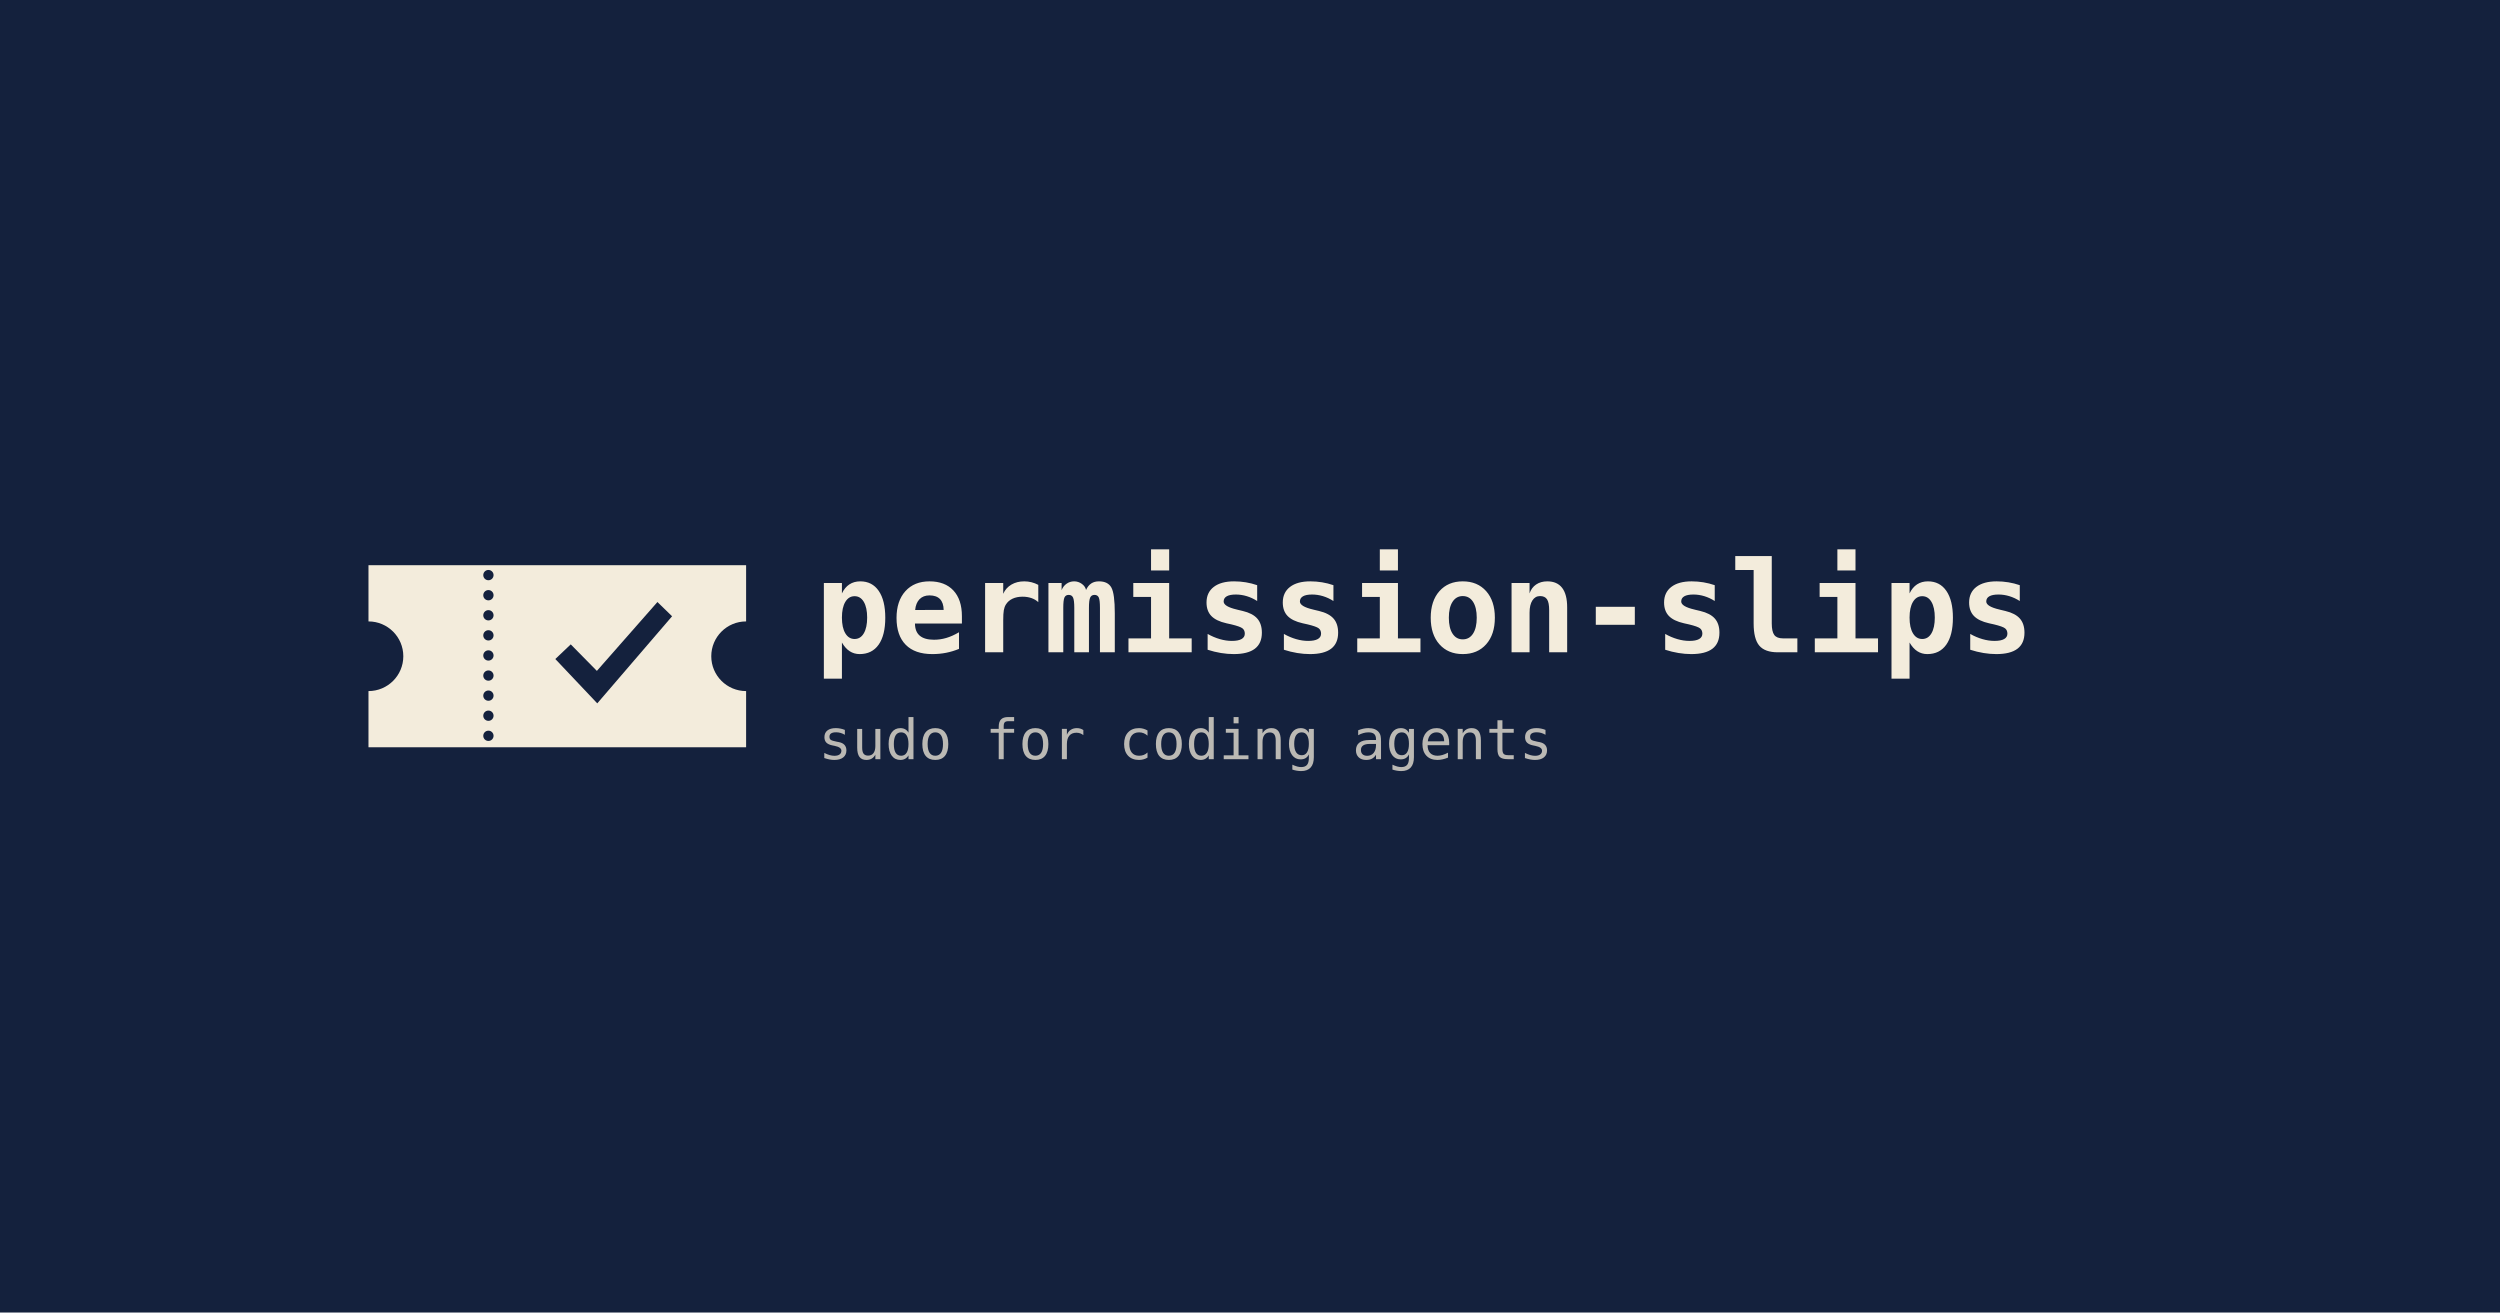
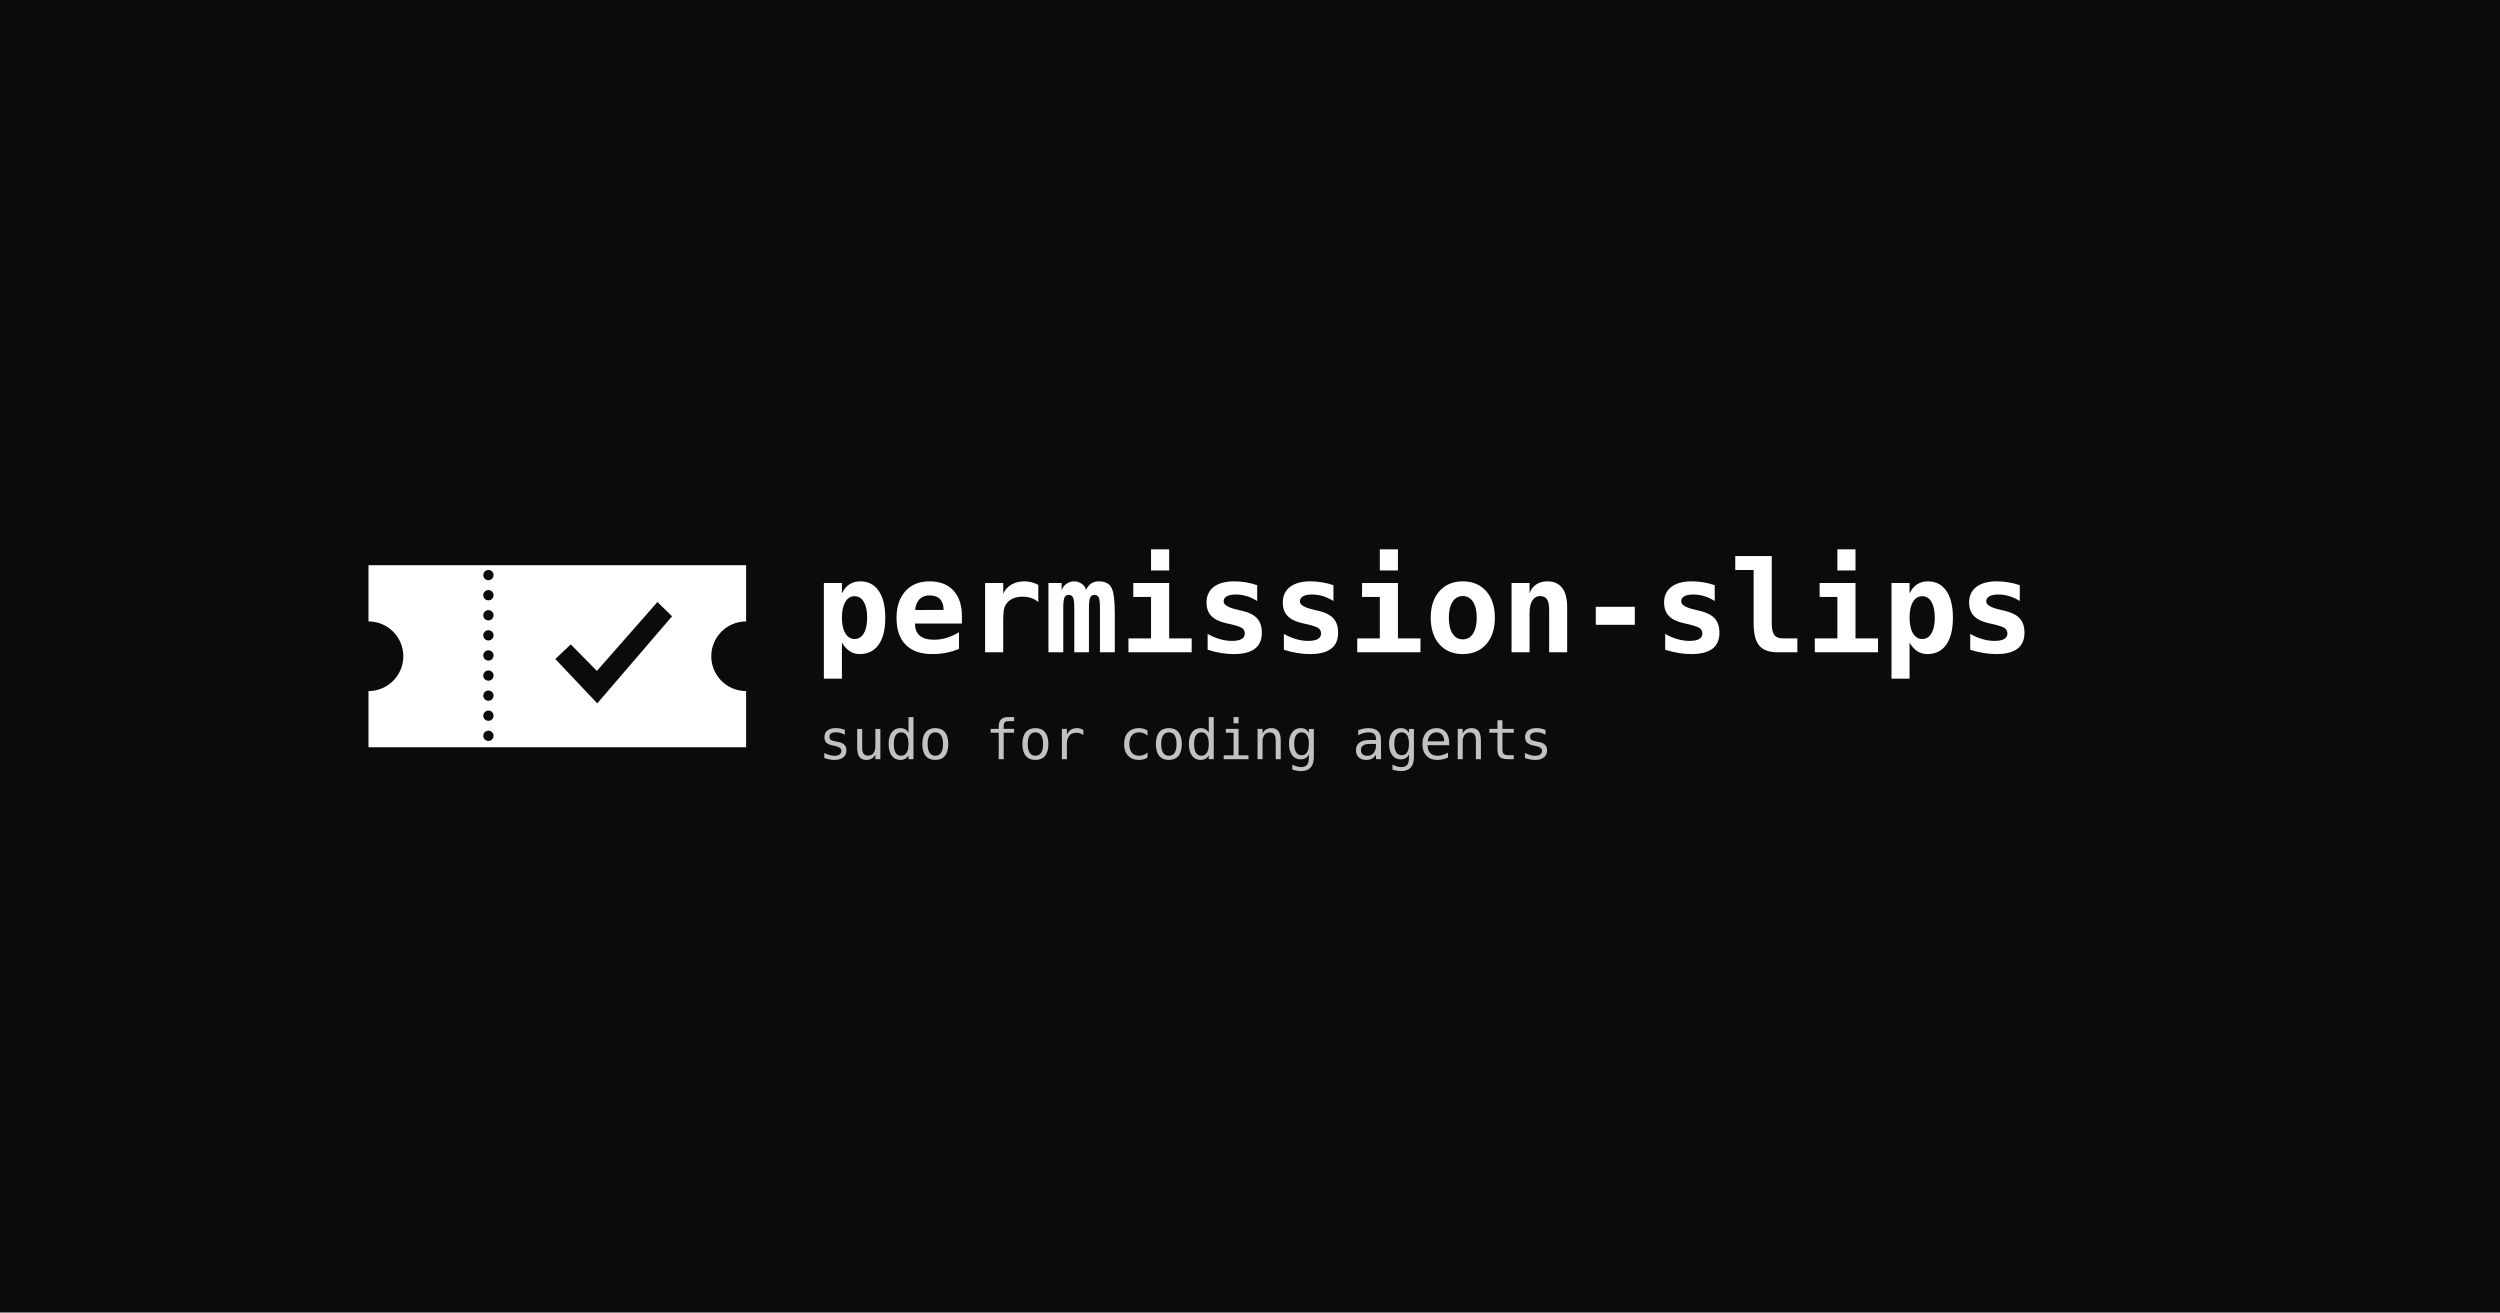
<svg xmlns="http://www.w3.org/2000/svg" viewBox="0 0 1200 630" width="1200" height="630">
-   <rect width="1200" height="630" fill="#14213d" />
+   <rect width="1200" height="630" fill="#0b0b0c" />
  <g transform="translate(30.0 172.5) scale(0.95)">
    <g transform="translate(150 50) scale(0.2) translate(-127 -127)">
-       <path d="M150 397H1104V539A88 88 0 0 0 1104 715V857H150V715A88 88 0 0 0 150 539Z" fill="#f3ecdc" />
-       <g fill="#14213d">
+       <path d="M150 397H1104V539A88 88 0 0 0 1104 715V857H150V715A88 88 0 0 0 150 539Z" fill="#ffffff" />
+       <g fill="#0b0b0c">
        <circle cx="453" cy="422.0" r="13" />
        <circle cx="453" cy="472.8" r="13" />
        <circle cx="453" cy="523.5" r="13" />
        <circle cx="453" cy="574.2" r="13" />
        <circle cx="453" cy="625.0" r="13" />
        <circle cx="453" cy="675.8" r="13" />
        <circle cx="453" cy="726.5" r="13" />
        <circle cx="453" cy="777.2" r="13" />
        <circle cx="453" cy="828.0" r="13" />
      </g>
-       <path d="M622 634L661 597L727 664L880 490L917 526L728 746Z" fill="#14213d" />
+       <path d="M622 634L661 597L727 664L880 490L917 526L728 746Z" fill="#0b0b0c" />
    </g>
-     <text x="380" y="148" font-family="ui-monospace,SFMono-Regular,Menlo,Consolas,monospace" font-size="64" font-weight="700" fill="#f3ecdc">permission-slips</text>
-     <text x="382" y="202" font-family="ui-monospace,SFMono-Regular,Menlo,Consolas,monospace" font-size="28" fill="#f3ecdc" opacity=".75">sudo for coding agents</text>
+     <text x="380" y="148" font-family="ui-monospace,SFMono-Regular,Menlo,Consolas,monospace" font-size="64" font-weight="700" fill="#ffffff">permission-slips</text>
+     <text x="382" y="202" font-family="ui-monospace,SFMono-Regular,Menlo,Consolas,monospace" font-size="28" fill="#ffffff" opacity=".75">sudo for coding agents</text>
  </g>
</svg>
